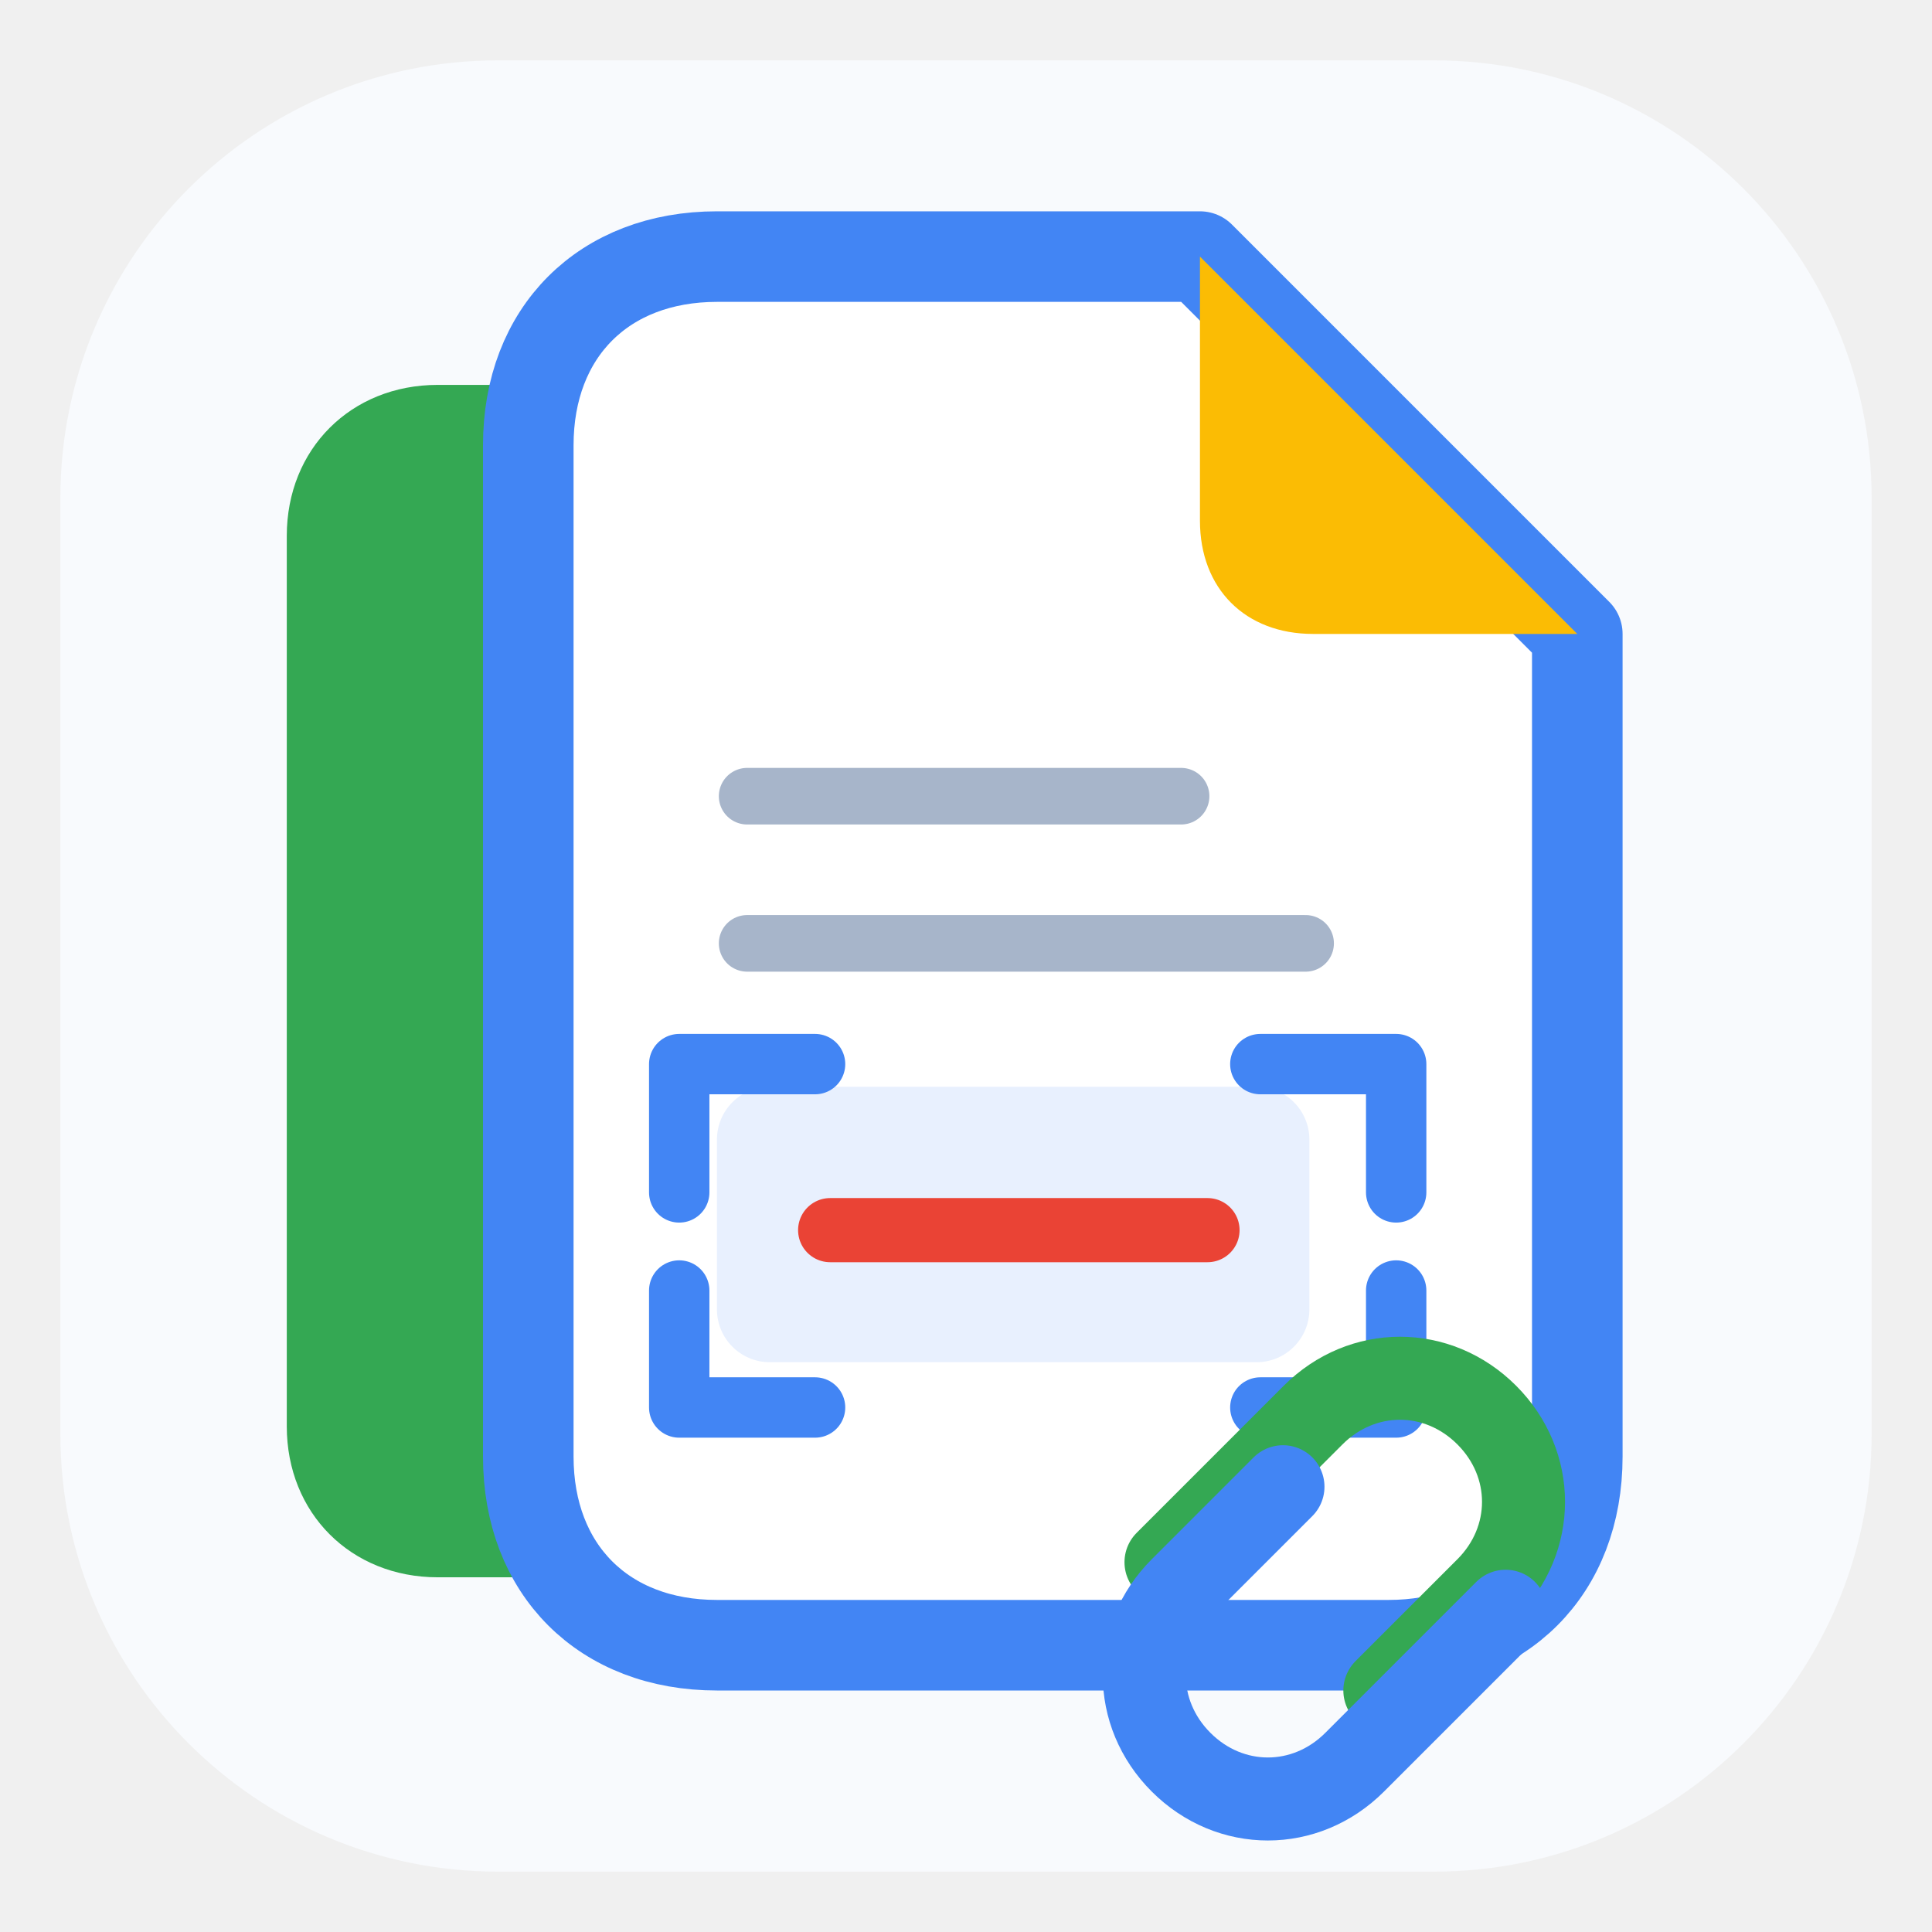
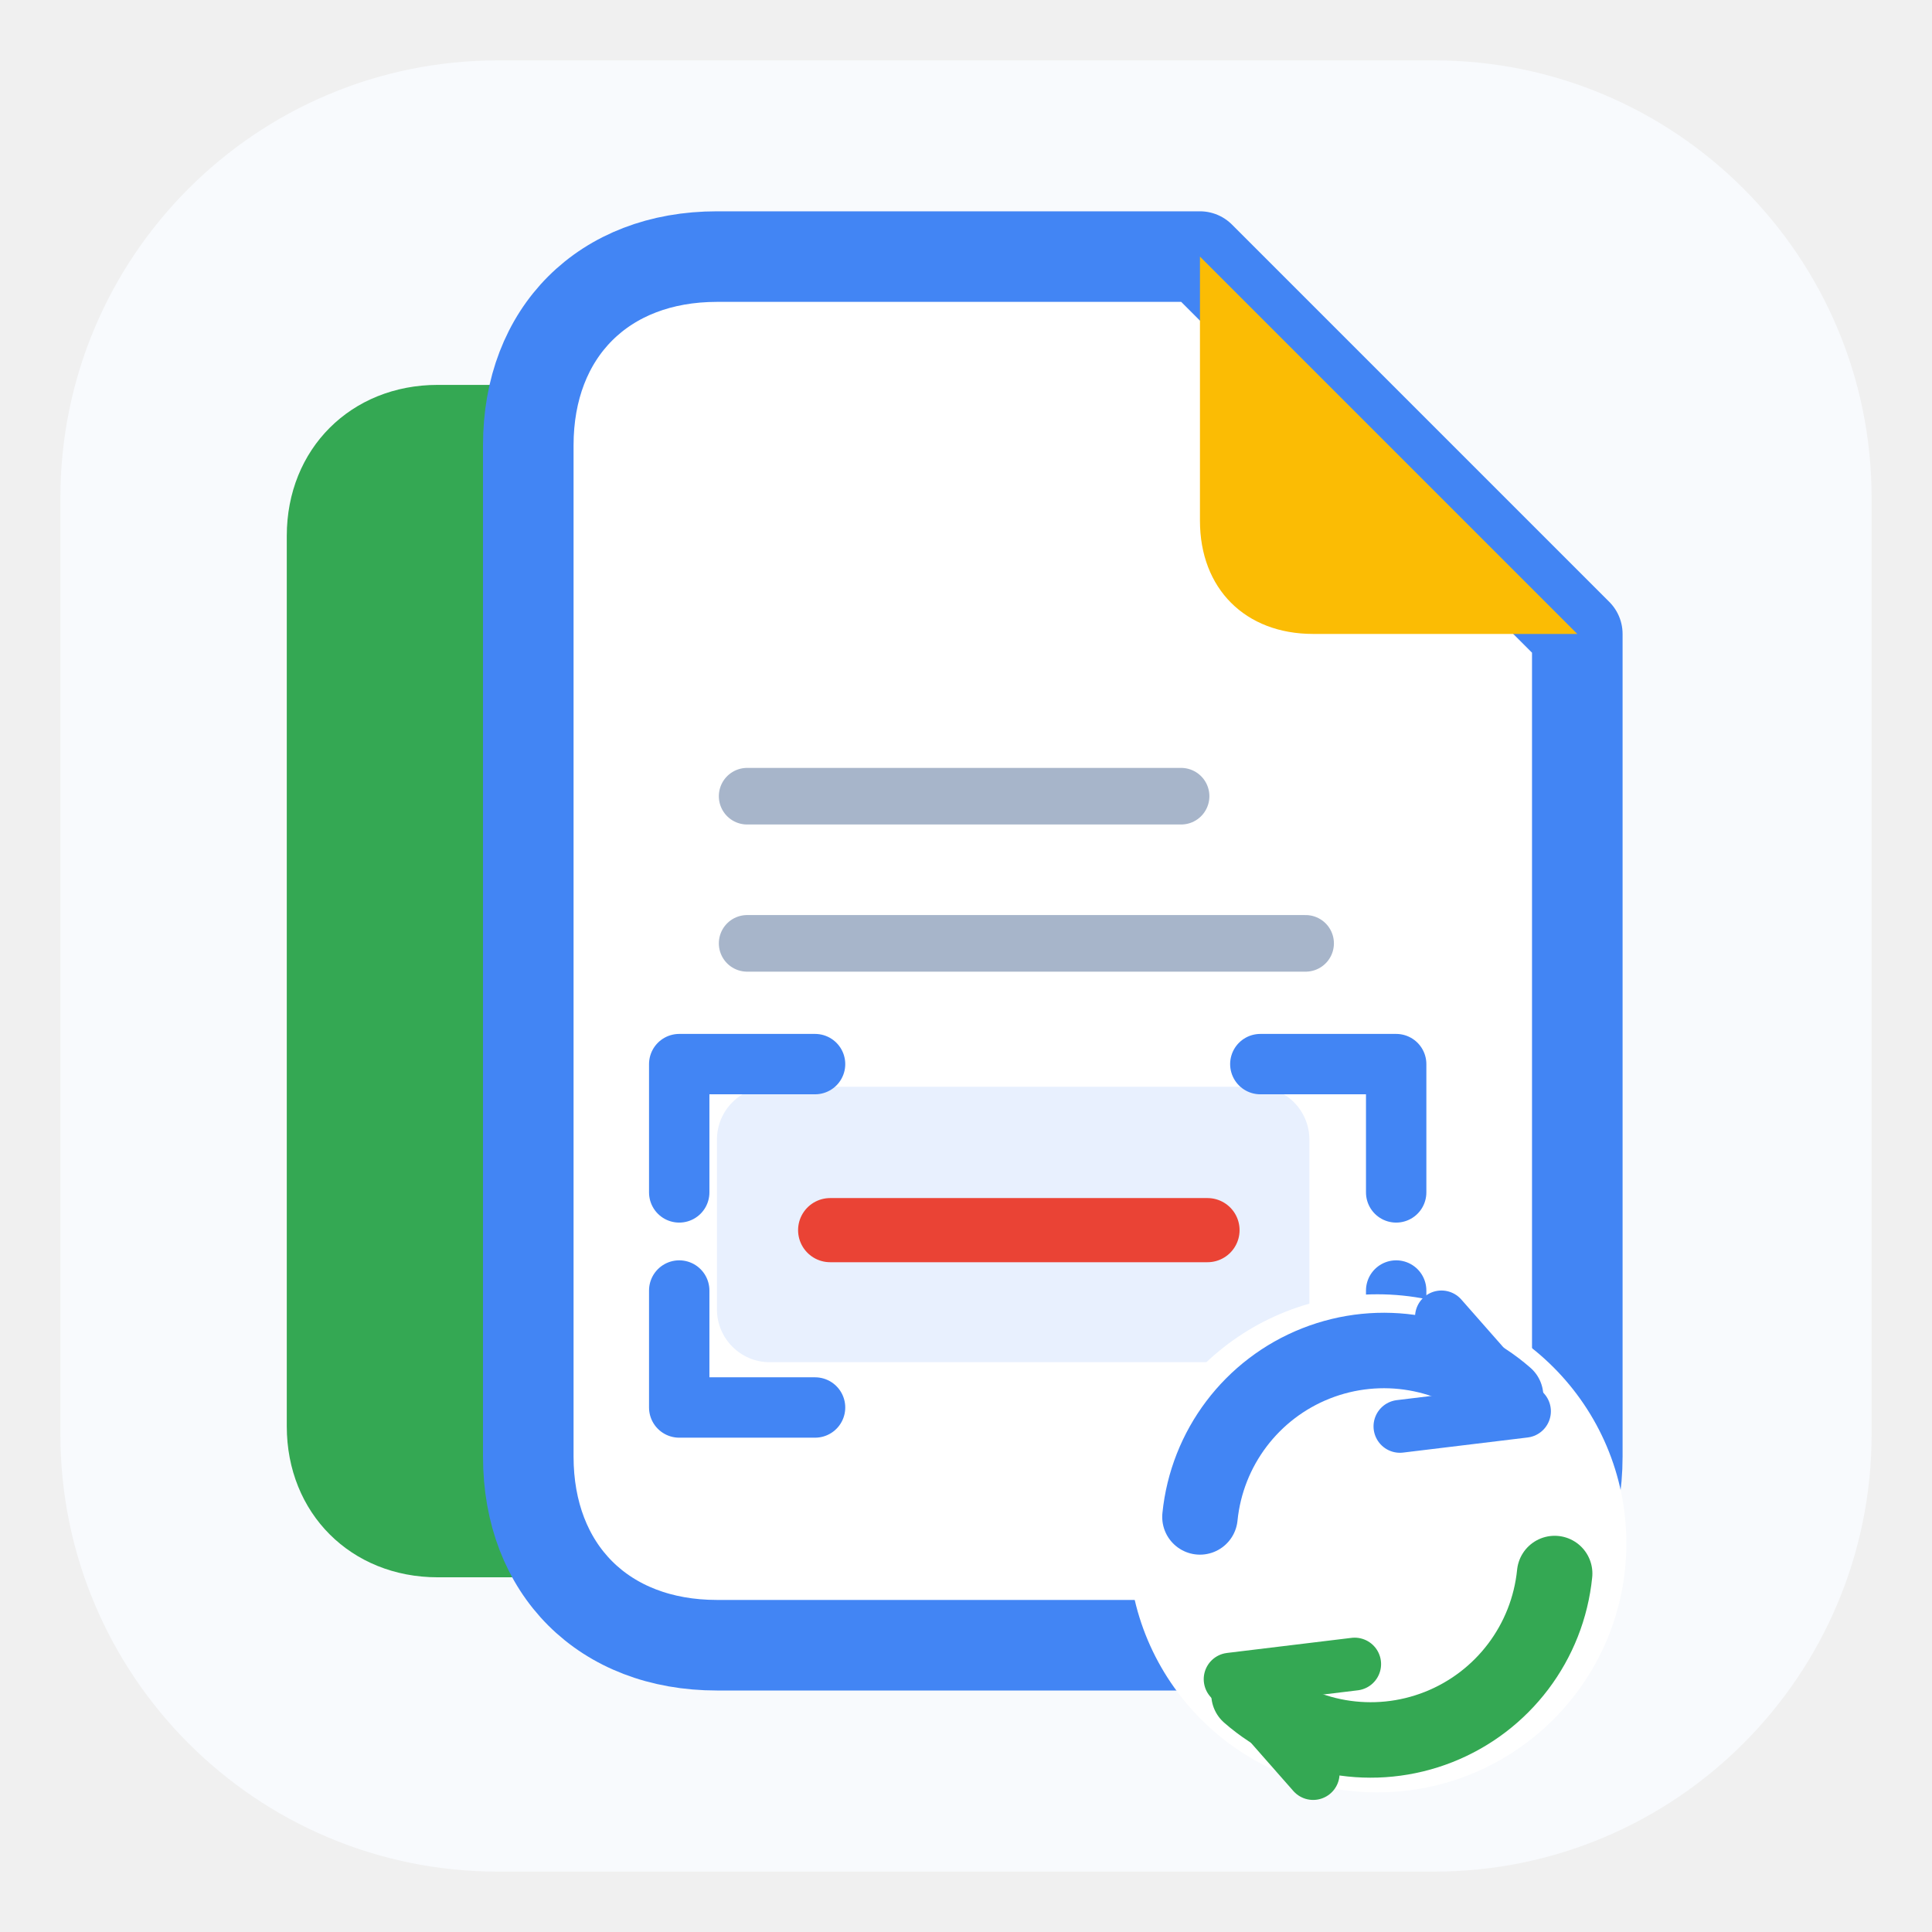
<svg xmlns="http://www.w3.org/2000/svg" width="512" height="512" viewBox="0 0 512 512">
  <rect x="16" y="16" width="480" height="480" rx="116" fill="#f8fafd" />
  <path d="M116 102h142v316H116c-23 0-40-17-40-40V142c0-23 17-40 40-40Z" fill="#34a853" />
  <path d="M190 68h128l100 100v218c0 30-20 50-50 50H190c-30 0-50-20-50-50V118c0-30 20-50 50-50Z" fill="#fff" />
  <path d="M190 68h128l100 100v218c0 30-20 50-50 50H190c-30 0-50-20-50-50V118c0-30 20-50 50-50Z" fill="none" stroke="#4285f4" stroke-width="24" stroke-linejoin="round" />
  <path d="M318 68v70c0 18 12 30 30 30h70Z" fill="#fbbc04" />
  <path d="M198 211h115m-115 39h148" stroke="#a7b5ca" stroke-width="15" stroke-linecap="round" />
  <rect x="190" y="288" width="157" height="73" rx="14" fill="#e8f0fe" />
  <path d="M216 282h-36v34m154-34h36v34m-190 26v31h36m154-31v31h-36" fill="none" stroke="#4285f4" stroke-width="16" stroke-linecap="round" stroke-linejoin="round" />
  <path d="M220 326h100" stroke="#ea4335" stroke-width="17" stroke-linecap="round" />
-   <path d="m309 414 39-39c13-13 33-13 46 0s13 33 0 46l-27 27" fill="none" stroke="#34a853" stroke-width="22" stroke-linecap="round" />
-   <path d="m340 394-27 27c-13 13-13 33 0 46s33 13 46 0l40-40" fill="none" stroke="#4285f4" stroke-width="22" stroke-linecap="round" />
+   <circle cx="365" cy="409" r="66" fill="#fff" />
+   <path d="M318 402a49 49 0 0 1 81-32" fill="none" stroke="#4285f4" stroke-width="20" stroke-linecap="round" />
+   <path d="m382 349 22 25-33 4" fill="none" stroke="#4285f4" stroke-width="14" stroke-linecap="round" stroke-linejoin="round" />
+   <path d="M412 417a49 49 0 0 1-81 32" fill="none" stroke="#34a853" stroke-width="20" stroke-linecap="round" />
+   <path d="m348 470-22-25 33-4" fill="none" stroke="#34a853" stroke-width="14" stroke-linecap="round" stroke-linejoin="round" />
</svg>
